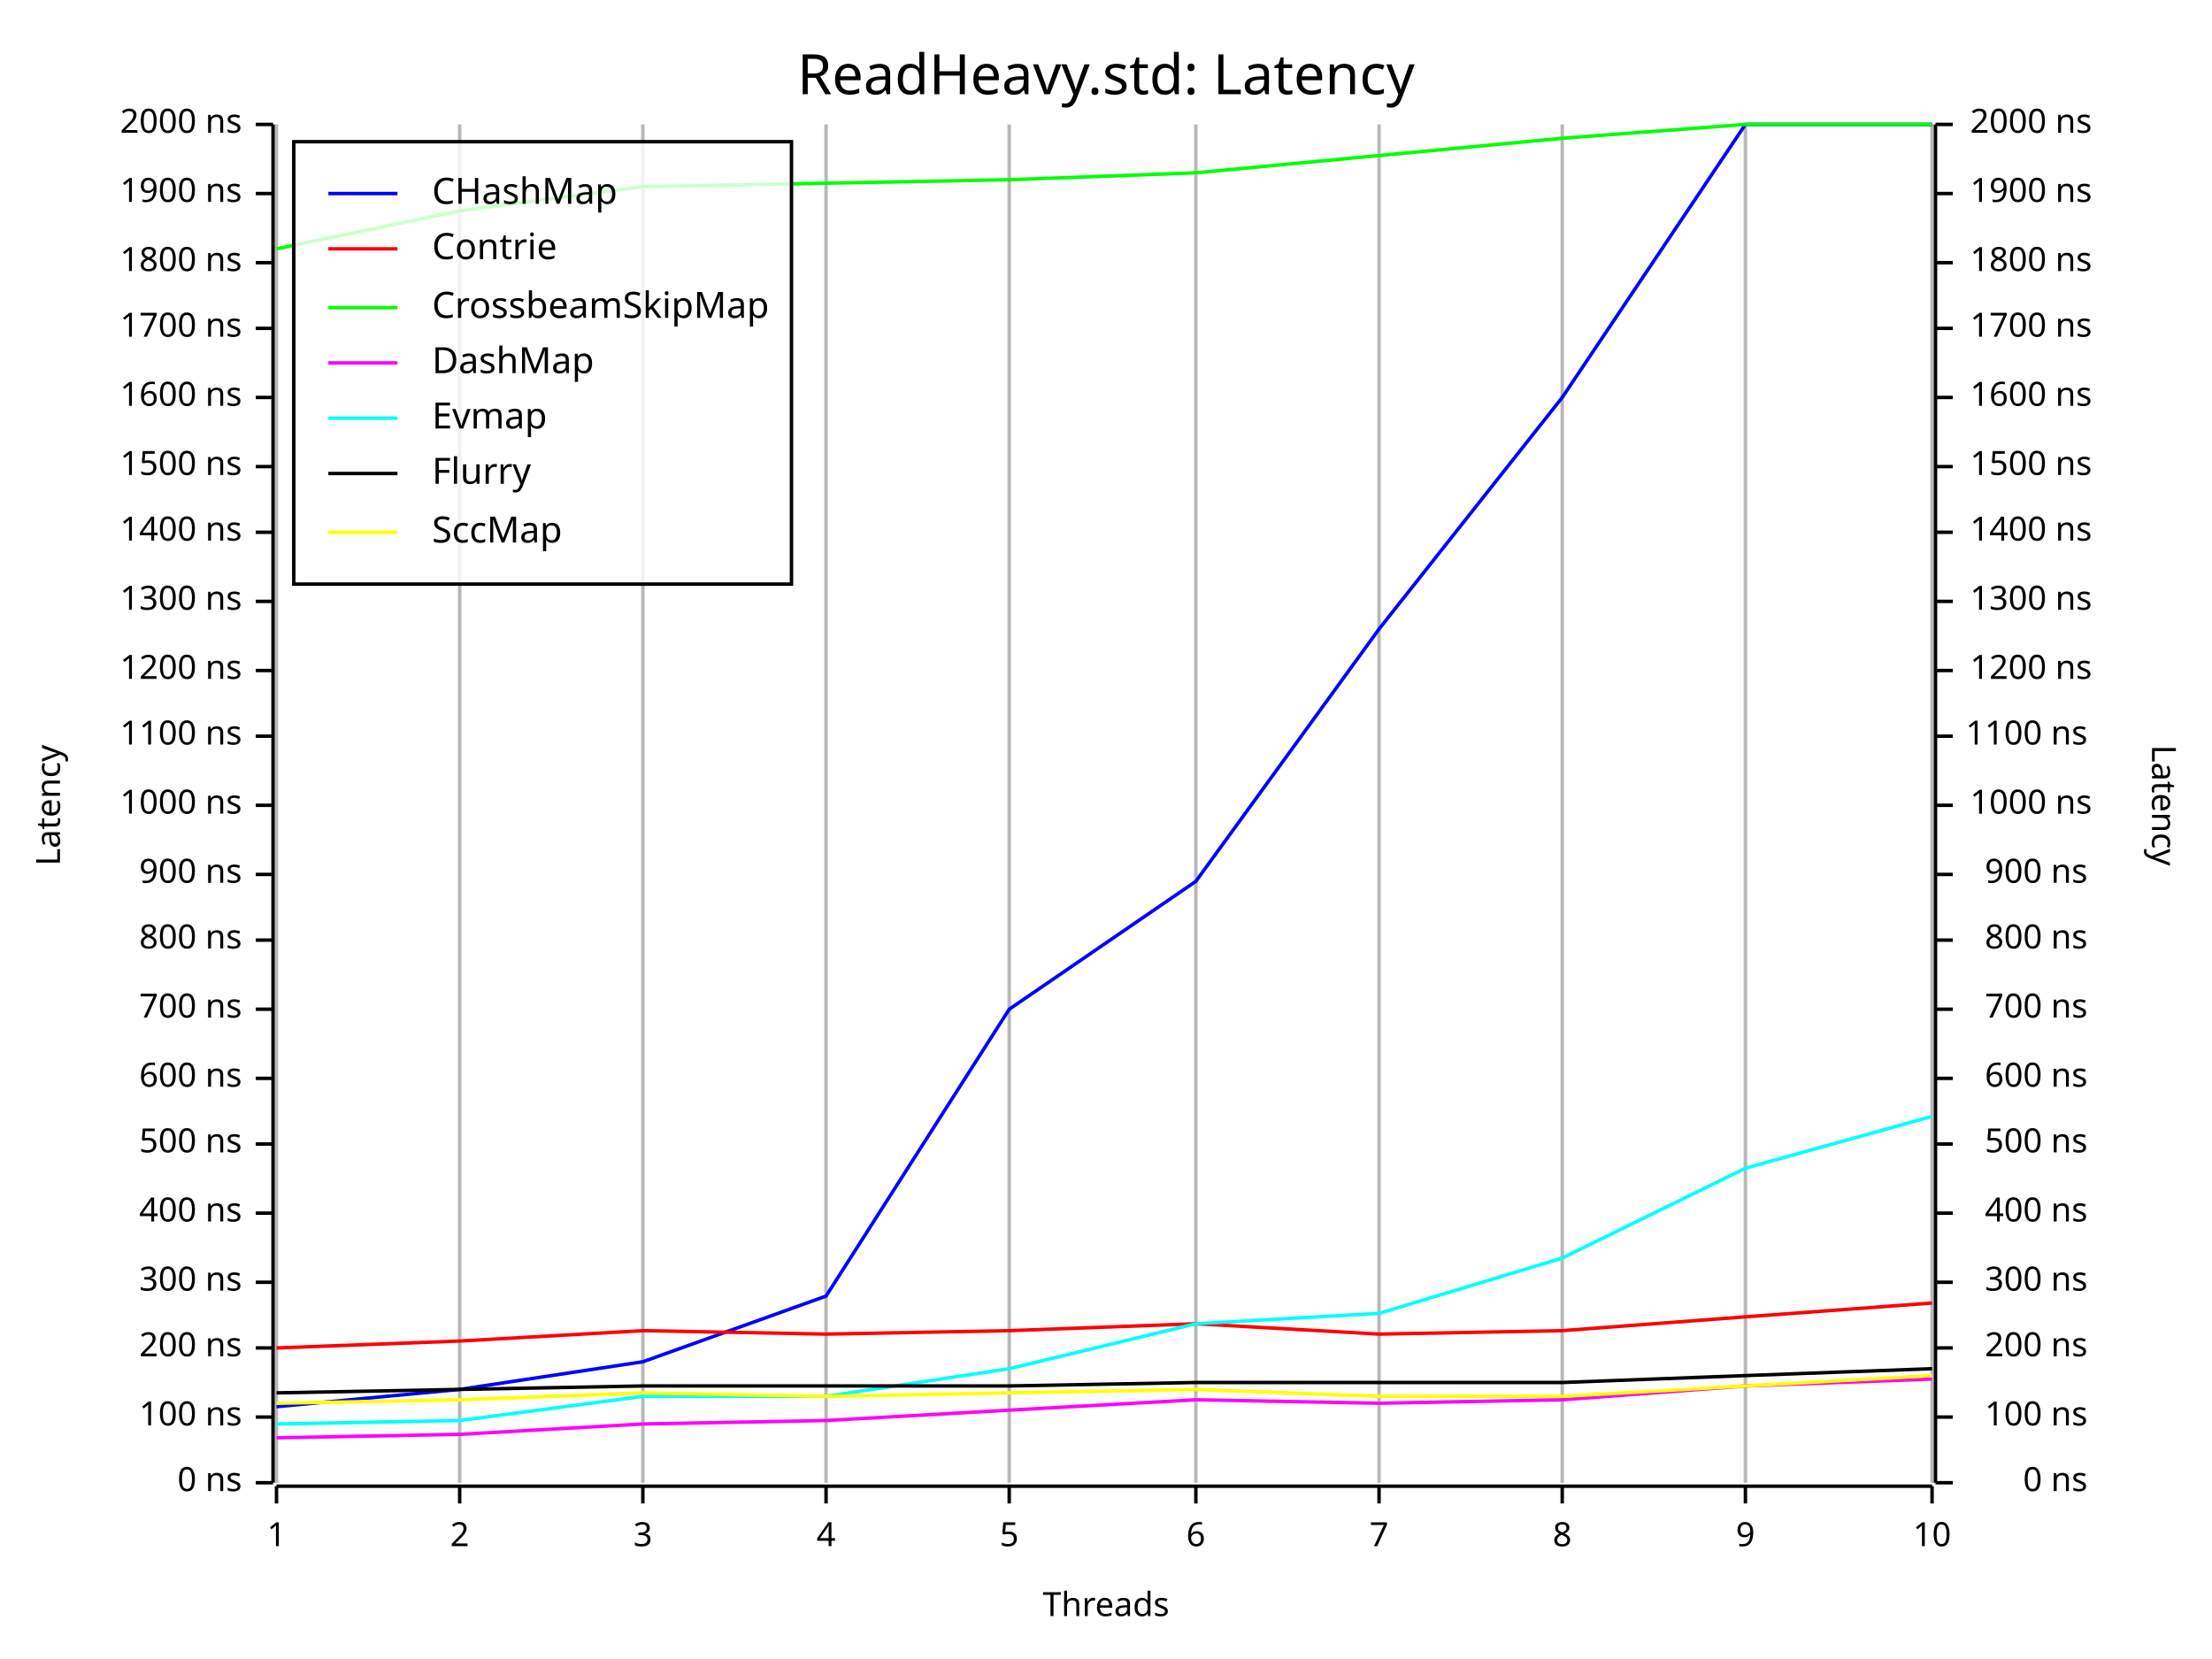
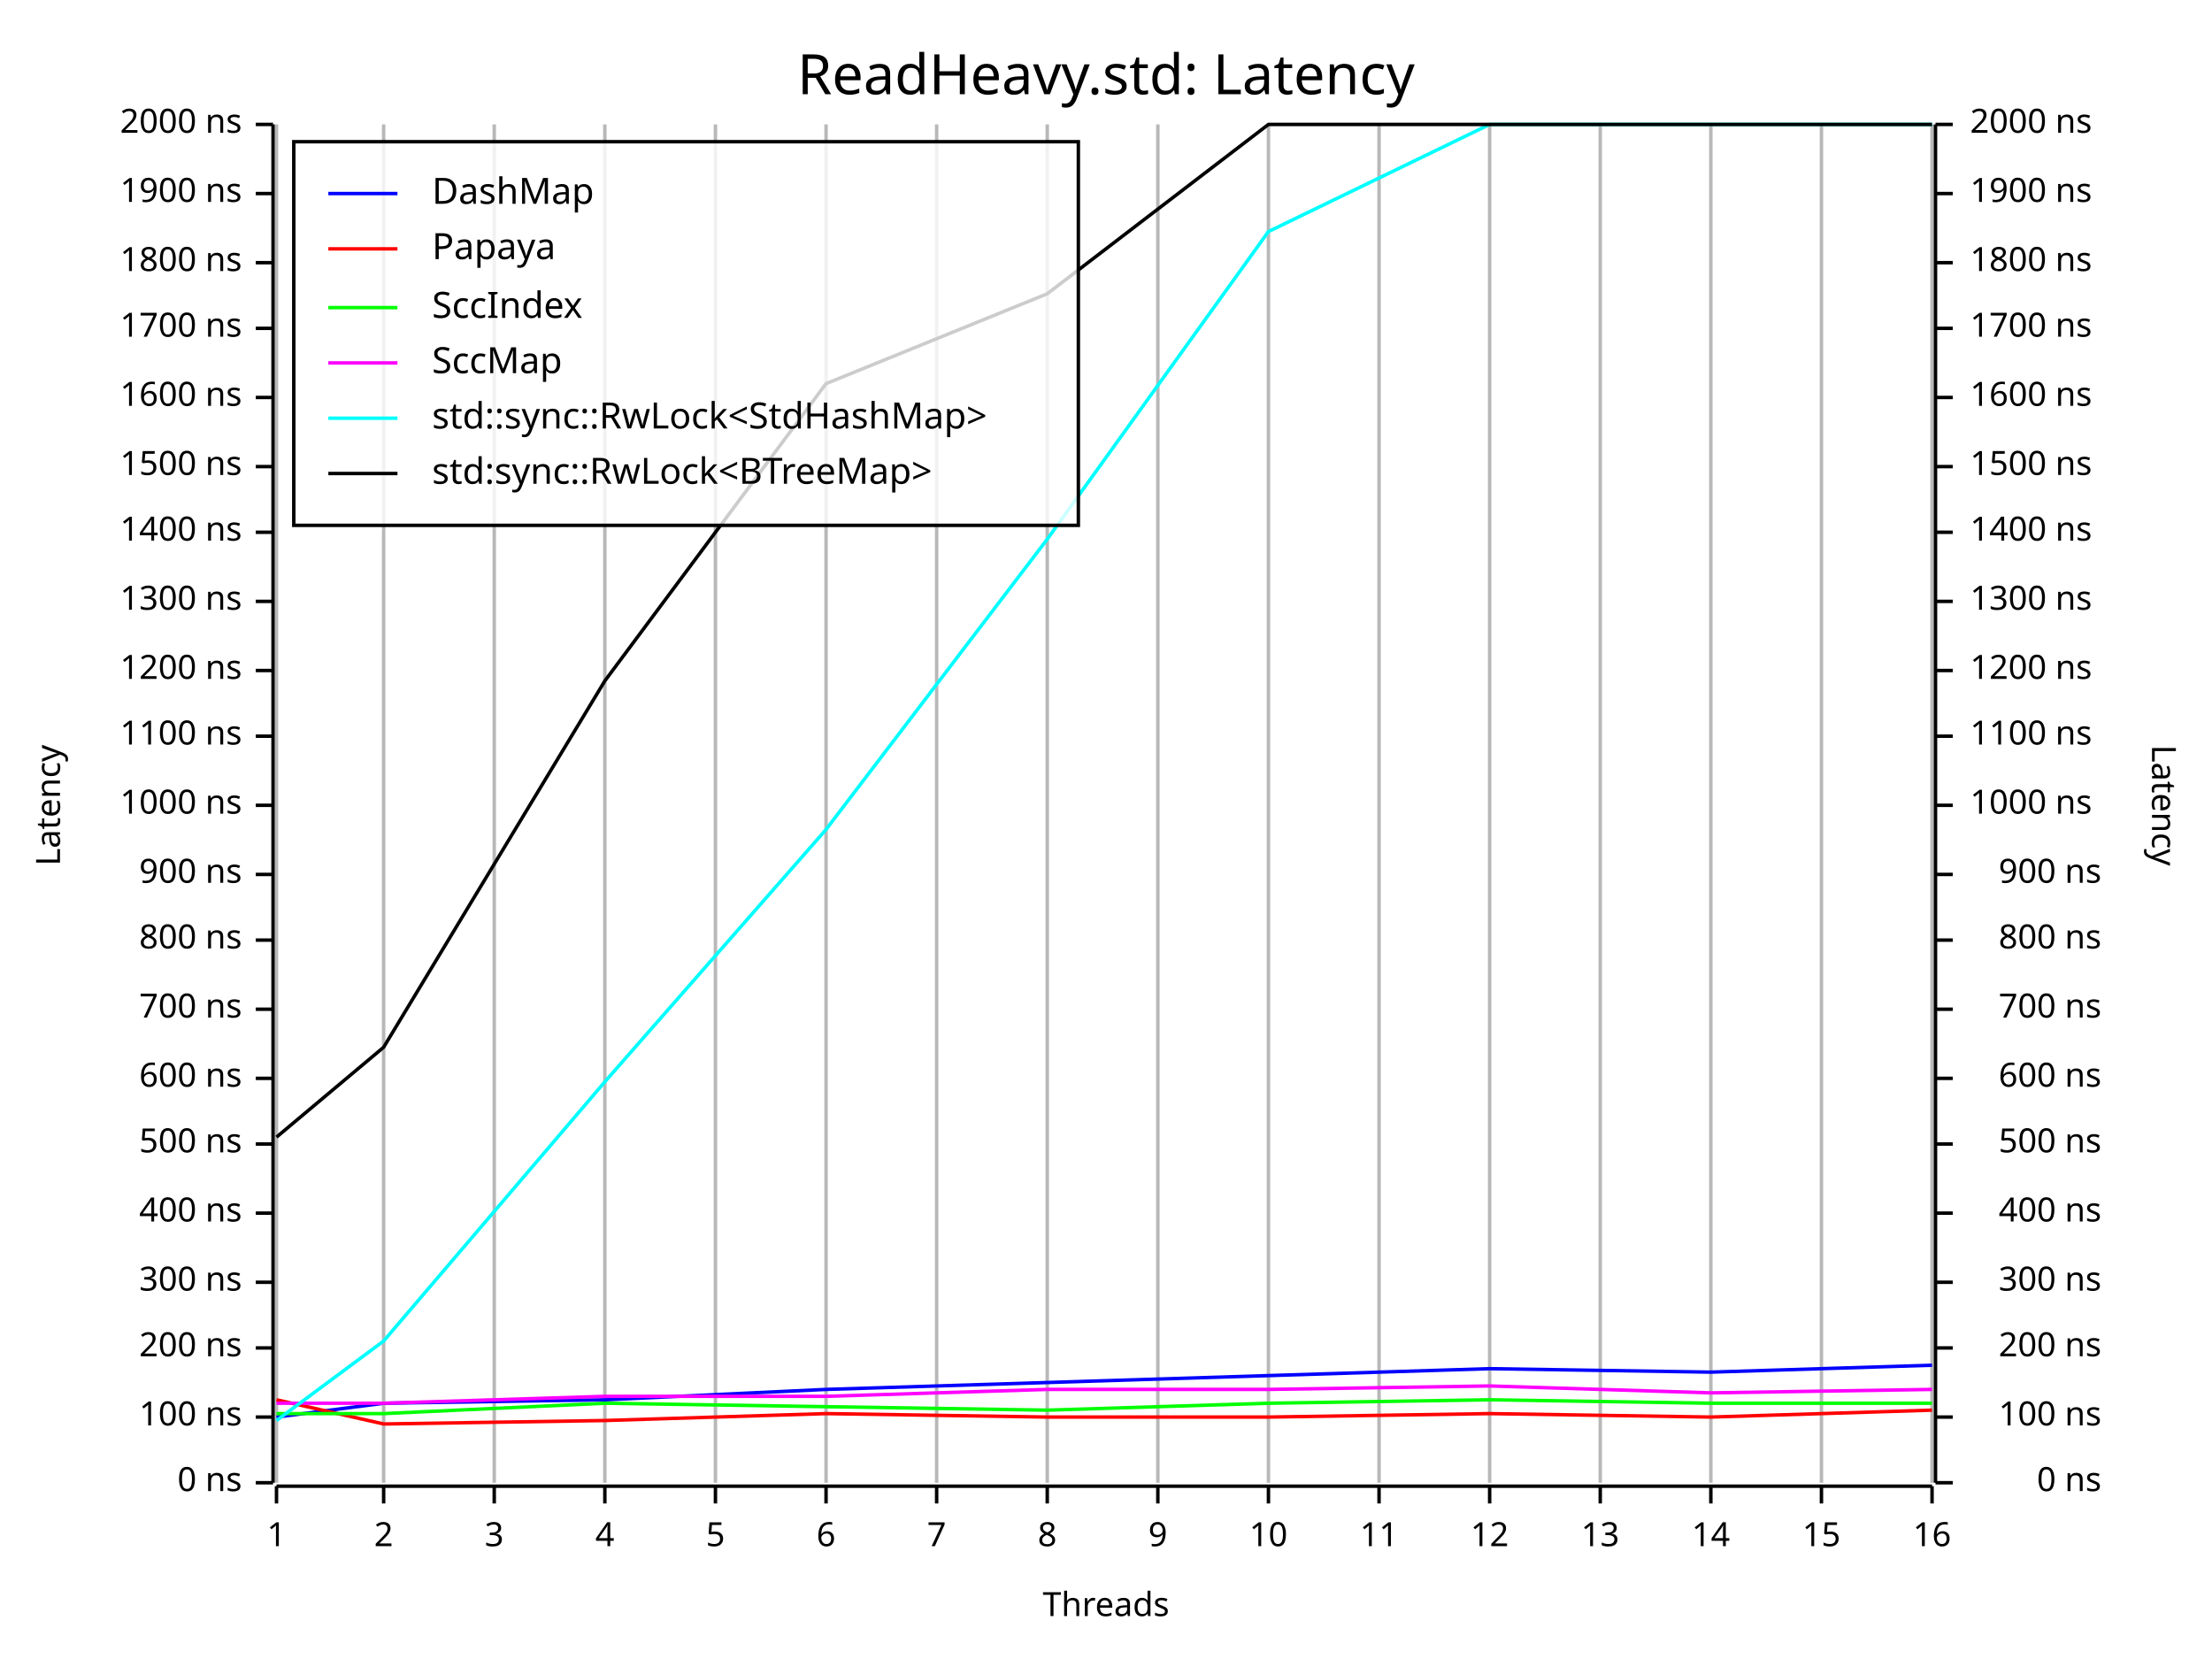
<svg xmlns="http://www.w3.org/2000/svg" width="640" height="480" viewBox="0 0 640 480">
  <rect x="0" y="0" width="640" height="480" opacity="1" fill="#FFFFFF" stroke="none" />
  <text x="320" y="15" dy="0.76em" text-anchor="middle" font-family="Fira Code" font-size="16.129" opacity="1" fill="#000000">
ReadHeavy.std: Latency
</text>
  <line opacity="0.1" stroke="#000000" stroke-width="1" x1="80" y1="429" x2="80" y2="36" />
-   <line opacity="0.1" stroke="#000000" stroke-width="1" x1="133" y1="429" x2="133" y2="36" />
-   <line opacity="0.1" stroke="#000000" stroke-width="1" x1="186" y1="429" x2="186" y2="36" />
+   <line opacity="0.1" stroke="#000000" stroke-width="1" x1="111" y1="429" x2="111" y2="36" />
+   <line opacity="0.1" stroke="#000000" stroke-width="1" x1="143" y1="429" x2="143" y2="36" />
+   <line opacity="0.1" stroke="#000000" stroke-width="1" x1="175" y1="429" x2="175" y2="36" />
+   <line opacity="0.1" stroke="#000000" stroke-width="1" x1="207" y1="429" x2="207" y2="36" />
  <line opacity="0.1" stroke="#000000" stroke-width="1" x1="239" y1="429" x2="239" y2="36" />
-   <line opacity="0.1" stroke="#000000" stroke-width="1" x1="292" y1="429" x2="292" y2="36" />
-   <line opacity="0.1" stroke="#000000" stroke-width="1" x1="346" y1="429" x2="346" y2="36" />
+   <line opacity="0.1" stroke="#000000" stroke-width="1" x1="271" y1="429" x2="271" y2="36" />
+   <line opacity="0.1" stroke="#000000" stroke-width="1" x1="303" y1="429" x2="303" y2="36" />
+   <line opacity="0.1" stroke="#000000" stroke-width="1" x1="335" y1="429" x2="335" y2="36" />
+   <line opacity="0.1" stroke="#000000" stroke-width="1" x1="367" y1="429" x2="367" y2="36" />
  <line opacity="0.1" stroke="#000000" stroke-width="1" x1="399" y1="429" x2="399" y2="36" />
-   <line opacity="0.1" stroke="#000000" stroke-width="1" x1="452" y1="429" x2="452" y2="36" />
-   <line opacity="0.1" stroke="#000000" stroke-width="1" x1="505" y1="429" x2="505" y2="36" />
+   <line opacity="0.1" stroke="#000000" stroke-width="1" x1="431" y1="429" x2="431" y2="36" />
+   <line opacity="0.1" stroke="#000000" stroke-width="1" x1="463" y1="429" x2="463" y2="36" />
+   <line opacity="0.1" stroke="#000000" stroke-width="1" x1="495" y1="429" x2="495" y2="36" />
+   <line opacity="0.1" stroke="#000000" stroke-width="1" x1="527" y1="429" x2="527" y2="36" />
  <line opacity="0.1" stroke="#000000" stroke-width="1" x1="559" y1="429" x2="559" y2="36" />
  <text x="10" y="233" dy="0.76em" text-anchor="middle" font-family="sans-serif" font-size="9.677" opacity="1" fill="#000000" transform="rotate(270, 10, 233)">
Latency
</text>
  <text x="320" y="470" dy="-0.5ex" text-anchor="middle" font-family="sans-serif" font-size="9.677" opacity="1" fill="#000000">
Threads
</text>
  <text x="630" y="233" dy="0.76em" text-anchor="middle" font-family="sans-serif" font-size="9.677" opacity="1" fill="#000000" transform="rotate(90, 630, 233)">
Latency
</text>
  <line opacity="0.2" stroke="#000000" stroke-width="1" x1="80" y1="429" x2="80" y2="36" />
-   <line opacity="0.2" stroke="#000000" stroke-width="1" x1="133" y1="429" x2="133" y2="36" />
-   <line opacity="0.2" stroke="#000000" stroke-width="1" x1="186" y1="429" x2="186" y2="36" />
+   <line opacity="0.2" stroke="#000000" stroke-width="1" x1="111" y1="429" x2="111" y2="36" />
+   <line opacity="0.2" stroke="#000000" stroke-width="1" x1="143" y1="429" x2="143" y2="36" />
+   <line opacity="0.2" stroke="#000000" stroke-width="1" x1="175" y1="429" x2="175" y2="36" />
+   <line opacity="0.2" stroke="#000000" stroke-width="1" x1="207" y1="429" x2="207" y2="36" />
  <line opacity="0.2" stroke="#000000" stroke-width="1" x1="239" y1="429" x2="239" y2="36" />
-   <line opacity="0.2" stroke="#000000" stroke-width="1" x1="292" y1="429" x2="292" y2="36" />
-   <line opacity="0.2" stroke="#000000" stroke-width="1" x1="346" y1="429" x2="346" y2="36" />
+   <line opacity="0.2" stroke="#000000" stroke-width="1" x1="271" y1="429" x2="271" y2="36" />
+   <line opacity="0.2" stroke="#000000" stroke-width="1" x1="303" y1="429" x2="303" y2="36" />
+   <line opacity="0.2" stroke="#000000" stroke-width="1" x1="335" y1="429" x2="335" y2="36" />
+   <line opacity="0.2" stroke="#000000" stroke-width="1" x1="367" y1="429" x2="367" y2="36" />
  <line opacity="0.2" stroke="#000000" stroke-width="1" x1="399" y1="429" x2="399" y2="36" />
-   <line opacity="0.2" stroke="#000000" stroke-width="1" x1="452" y1="429" x2="452" y2="36" />
-   <line opacity="0.2" stroke="#000000" stroke-width="1" x1="505" y1="429" x2="505" y2="36" />
+   <line opacity="0.2" stroke="#000000" stroke-width="1" x1="431" y1="429" x2="431" y2="36" />
+   <line opacity="0.2" stroke="#000000" stroke-width="1" x1="463" y1="429" x2="463" y2="36" />
+   <line opacity="0.2" stroke="#000000" stroke-width="1" x1="495" y1="429" x2="495" y2="36" />
+   <line opacity="0.2" stroke="#000000" stroke-width="1" x1="527" y1="429" x2="527" y2="36" />
  <line opacity="0.2" stroke="#000000" stroke-width="1" x1="559" y1="429" x2="559" y2="36" />
  <polyline fill="none" opacity="1" stroke="#000000" stroke-width="1" points="79,36 79,429 " />
  <text x="70" y="429" dy="0.5ex" text-anchor="end" font-family="sans-serif" font-size="9.677" opacity="1" fill="#000000">
0 ns
</text>
  <polyline fill="none" opacity="1" stroke="#000000" stroke-width="1" points="74,429 79,429 " />
  <text x="70" y="410" dy="0.5ex" text-anchor="end" font-family="sans-serif" font-size="9.677" opacity="1" fill="#000000">
100 ns
</text>
  <polyline fill="none" opacity="1" stroke="#000000" stroke-width="1" points="74,410 79,410 " />
  <text x="70" y="390" dy="0.5ex" text-anchor="end" font-family="sans-serif" font-size="9.677" opacity="1" fill="#000000">
200 ns
</text>
  <polyline fill="none" opacity="1" stroke="#000000" stroke-width="1" points="74,390 79,390 " />
  <text x="70" y="371" dy="0.5ex" text-anchor="end" font-family="sans-serif" font-size="9.677" opacity="1" fill="#000000">
300 ns
</text>
  <polyline fill="none" opacity="1" stroke="#000000" stroke-width="1" points="74,371 79,371 " />
  <text x="70" y="351" dy="0.5ex" text-anchor="end" font-family="sans-serif" font-size="9.677" opacity="1" fill="#000000">
400 ns
</text>
  <polyline fill="none" opacity="1" stroke="#000000" stroke-width="1" points="74,351 79,351 " />
  <text x="70" y="331" dy="0.5ex" text-anchor="end" font-family="sans-serif" font-size="9.677" opacity="1" fill="#000000">
500 ns
</text>
  <polyline fill="none" opacity="1" stroke="#000000" stroke-width="1" points="74,331 79,331 " />
  <text x="70" y="312" dy="0.5ex" text-anchor="end" font-family="sans-serif" font-size="9.677" opacity="1" fill="#000000">
600 ns
</text>
  <polyline fill="none" opacity="1" stroke="#000000" stroke-width="1" points="74,312 79,312 " />
  <text x="70" y="292" dy="0.5ex" text-anchor="end" font-family="sans-serif" font-size="9.677" opacity="1" fill="#000000">
700 ns
</text>
  <polyline fill="none" opacity="1" stroke="#000000" stroke-width="1" points="74,292 79,292 " />
  <text x="70" y="272" dy="0.5ex" text-anchor="end" font-family="sans-serif" font-size="9.677" opacity="1" fill="#000000">
800 ns
</text>
  <polyline fill="none" opacity="1" stroke="#000000" stroke-width="1" points="74,272 79,272 " />
  <text x="70" y="253" dy="0.5ex" text-anchor="end" font-family="sans-serif" font-size="9.677" opacity="1" fill="#000000">
900 ns
</text>
  <polyline fill="none" opacity="1" stroke="#000000" stroke-width="1" points="74,253 79,253 " />
  <text x="70" y="233" dy="0.5ex" text-anchor="end" font-family="sans-serif" font-size="9.677" opacity="1" fill="#000000">
1000 ns
</text>
  <polyline fill="none" opacity="1" stroke="#000000" stroke-width="1" points="74,233 79,233 " />
  <text x="70" y="213" dy="0.5ex" text-anchor="end" font-family="sans-serif" font-size="9.677" opacity="1" fill="#000000">
1100 ns
</text>
  <polyline fill="none" opacity="1" stroke="#000000" stroke-width="1" points="74,213 79,213 " />
  <text x="70" y="194" dy="0.5ex" text-anchor="end" font-family="sans-serif" font-size="9.677" opacity="1" fill="#000000">
1200 ns
</text>
  <polyline fill="none" opacity="1" stroke="#000000" stroke-width="1" points="74,194 79,194 " />
  <text x="70" y="174" dy="0.5ex" text-anchor="end" font-family="sans-serif" font-size="9.677" opacity="1" fill="#000000">
1300 ns
</text>
  <polyline fill="none" opacity="1" stroke="#000000" stroke-width="1" points="74,174 79,174 " />
  <text x="70" y="154" dy="0.5ex" text-anchor="end" font-family="sans-serif" font-size="9.677" opacity="1" fill="#000000">
1400 ns
</text>
  <polyline fill="none" opacity="1" stroke="#000000" stroke-width="1" points="74,154 79,154 " />
  <text x="70" y="135" dy="0.5ex" text-anchor="end" font-family="sans-serif" font-size="9.677" opacity="1" fill="#000000">
1500 ns
</text>
  <polyline fill="none" opacity="1" stroke="#000000" stroke-width="1" points="74,135 79,135 " />
  <text x="70" y="115" dy="0.5ex" text-anchor="end" font-family="sans-serif" font-size="9.677" opacity="1" fill="#000000">
1600 ns
</text>
  <polyline fill="none" opacity="1" stroke="#000000" stroke-width="1" points="74,115 79,115 " />
  <text x="70" y="95" dy="0.5ex" text-anchor="end" font-family="sans-serif" font-size="9.677" opacity="1" fill="#000000">
1700 ns
</text>
  <polyline fill="none" opacity="1" stroke="#000000" stroke-width="1" points="74,95 79,95 " />
  <text x="70" y="76" dy="0.5ex" text-anchor="end" font-family="sans-serif" font-size="9.677" opacity="1" fill="#000000">
1800 ns
</text>
  <polyline fill="none" opacity="1" stroke="#000000" stroke-width="1" points="74,76 79,76 " />
  <text x="70" y="56" dy="0.5ex" text-anchor="end" font-family="sans-serif" font-size="9.677" opacity="1" fill="#000000">
1900 ns
</text>
  <polyline fill="none" opacity="1" stroke="#000000" stroke-width="1" points="74,56 79,56 " />
  <text x="70" y="36" dy="0.5ex" text-anchor="end" font-family="sans-serif" font-size="9.677" opacity="1" fill="#000000">
2000 ns
</text>
  <polyline fill="none" opacity="1" stroke="#000000" stroke-width="1" points="74,36 79,36 " />
  <polyline fill="none" opacity="1" stroke="#000000" stroke-width="1" points="80,430 559,430 " />
  <text x="80" y="440" dy="0.76em" text-anchor="middle" font-family="sans-serif" font-size="9.677" opacity="1" fill="#000000">
1
</text>
  <polyline fill="none" opacity="1" stroke="#000000" stroke-width="1" points="80,430 80,435 " />
-   <text x="133" y="440" dy="0.76em" text-anchor="middle" font-family="sans-serif" font-size="9.677" opacity="1" fill="#000000">
+   <text x="111" y="440" dy="0.76em" text-anchor="middle" font-family="sans-serif" font-size="9.677" opacity="1" fill="#000000">
2
</text>
-   <polyline fill="none" opacity="1" stroke="#000000" stroke-width="1" points="133,430 133,435 " />
-   <text x="186" y="440" dy="0.76em" text-anchor="middle" font-family="sans-serif" font-size="9.677" opacity="1" fill="#000000">
+   <polyline fill="none" opacity="1" stroke="#000000" stroke-width="1" points="111,430 111,435 " />
+   <text x="143" y="440" dy="0.76em" text-anchor="middle" font-family="sans-serif" font-size="9.677" opacity="1" fill="#000000">
3
</text>
-   <polyline fill="none" opacity="1" stroke="#000000" stroke-width="1" points="186,430 186,435 " />
+   <polyline fill="none" opacity="1" stroke="#000000" stroke-width="1" points="143,430 143,435 " />
+   <text x="175" y="440" dy="0.76em" text-anchor="middle" font-family="sans-serif" font-size="9.677" opacity="1" fill="#000000">
+ 4
+ </text>
+   <polyline fill="none" opacity="1" stroke="#000000" stroke-width="1" points="175,430 175,435 " />
+   <text x="207" y="440" dy="0.76em" text-anchor="middle" font-family="sans-serif" font-size="9.677" opacity="1" fill="#000000">
+ 5
+ </text>
+   <polyline fill="none" opacity="1" stroke="#000000" stroke-width="1" points="207,430 207,435 " />
  <text x="239" y="440" dy="0.76em" text-anchor="middle" font-family="sans-serif" font-size="9.677" opacity="1" fill="#000000">
- 4
+ 6
</text>
  <polyline fill="none" opacity="1" stroke="#000000" stroke-width="1" points="239,430 239,435 " />
-   <text x="292" y="440" dy="0.76em" text-anchor="middle" font-family="sans-serif" font-size="9.677" opacity="1" fill="#000000">
- 5
- </text>
-   <polyline fill="none" opacity="1" stroke="#000000" stroke-width="1" points="292,430 292,435 " />
-   <text x="346" y="440" dy="0.76em" text-anchor="middle" font-family="sans-serif" font-size="9.677" opacity="1" fill="#000000">
- 6
- </text>
-   <polyline fill="none" opacity="1" stroke="#000000" stroke-width="1" points="346,430 346,435 " />
+   <text x="271" y="440" dy="0.76em" text-anchor="middle" font-family="sans-serif" font-size="9.677" opacity="1" fill="#000000">
+ 7
+ </text>
+   <polyline fill="none" opacity="1" stroke="#000000" stroke-width="1" points="271,430 271,435 " />
+   <text x="303" y="440" dy="0.76em" text-anchor="middle" font-family="sans-serif" font-size="9.677" opacity="1" fill="#000000">
+ 8
+ </text>
+   <polyline fill="none" opacity="1" stroke="#000000" stroke-width="1" points="303,430 303,435 " />
+   <text x="335" y="440" dy="0.76em" text-anchor="middle" font-family="sans-serif" font-size="9.677" opacity="1" fill="#000000">
+ 9
+ </text>
+   <polyline fill="none" opacity="1" stroke="#000000" stroke-width="1" points="335,430 335,435 " />
+   <text x="367" y="440" dy="0.76em" text-anchor="middle" font-family="sans-serif" font-size="9.677" opacity="1" fill="#000000">
+ 10
+ </text>
+   <polyline fill="none" opacity="1" stroke="#000000" stroke-width="1" points="367,430 367,435 " />
  <text x="399" y="440" dy="0.76em" text-anchor="middle" font-family="sans-serif" font-size="9.677" opacity="1" fill="#000000">
- 7
+ 11
</text>
  <polyline fill="none" opacity="1" stroke="#000000" stroke-width="1" points="399,430 399,435 " />
-   <text x="452" y="440" dy="0.76em" text-anchor="middle" font-family="sans-serif" font-size="9.677" opacity="1" fill="#000000">
- 8
- </text>
-   <polyline fill="none" opacity="1" stroke="#000000" stroke-width="1" points="452,430 452,435 " />
-   <text x="505" y="440" dy="0.76em" text-anchor="middle" font-family="sans-serif" font-size="9.677" opacity="1" fill="#000000">
- 9
- </text>
-   <polyline fill="none" opacity="1" stroke="#000000" stroke-width="1" points="505,430 505,435 " />
+   <text x="431" y="440" dy="0.76em" text-anchor="middle" font-family="sans-serif" font-size="9.677" opacity="1" fill="#000000">
+ 12
+ </text>
+   <polyline fill="none" opacity="1" stroke="#000000" stroke-width="1" points="431,430 431,435 " />
+   <text x="463" y="440" dy="0.76em" text-anchor="middle" font-family="sans-serif" font-size="9.677" opacity="1" fill="#000000">
+ 13
+ </text>
+   <polyline fill="none" opacity="1" stroke="#000000" stroke-width="1" points="463,430 463,435 " />
+   <text x="495" y="440" dy="0.76em" text-anchor="middle" font-family="sans-serif" font-size="9.677" opacity="1" fill="#000000">
+ 14
+ </text>
+   <polyline fill="none" opacity="1" stroke="#000000" stroke-width="1" points="495,430 495,435 " />
+   <text x="527" y="440" dy="0.76em" text-anchor="middle" font-family="sans-serif" font-size="9.677" opacity="1" fill="#000000">
+ 15
+ </text>
+   <polyline fill="none" opacity="1" stroke="#000000" stroke-width="1" points="527,430 527,435 " />
  <text x="559" y="440" dy="0.76em" text-anchor="middle" font-family="sans-serif" font-size="9.677" opacity="1" fill="#000000">
- 10
+ 16
</text>
  <polyline fill="none" opacity="1" stroke="#000000" stroke-width="1" points="559,430 559,435 " />
  <polyline fill="none" opacity="1" stroke="#000000" stroke-width="1" points="560,36 560,429 " />
-   <text x="604" y="429" dy="0.5ex" text-anchor="end" font-family="sans-serif" font-size="9.677" opacity="1" fill="#000000">
+   <text x="608" y="429" dy="0.5ex" text-anchor="end" font-family="sans-serif" font-size="9.677" opacity="1" fill="#000000">
0 ns
</text>
  <polyline fill="none" opacity="1" stroke="#000000" stroke-width="1" points="560,429 565,429 " />
-   <text x="604" y="410" dy="0.5ex" text-anchor="end" font-family="sans-serif" font-size="9.677" opacity="1" fill="#000000">
+   <text x="608" y="410" dy="0.5ex" text-anchor="end" font-family="sans-serif" font-size="9.677" opacity="1" fill="#000000">
100 ns
</text>
  <polyline fill="none" opacity="1" stroke="#000000" stroke-width="1" points="560,410 565,410 " />
-   <text x="604" y="390" dy="0.5ex" text-anchor="end" font-family="sans-serif" font-size="9.677" opacity="1" fill="#000000">
+   <text x="608" y="390" dy="0.5ex" text-anchor="end" font-family="sans-serif" font-size="9.677" opacity="1" fill="#000000">
200 ns
</text>
  <polyline fill="none" opacity="1" stroke="#000000" stroke-width="1" points="560,390 565,390 " />
-   <text x="604" y="371" dy="0.5ex" text-anchor="end" font-family="sans-serif" font-size="9.677" opacity="1" fill="#000000">
+   <text x="608" y="371" dy="0.5ex" text-anchor="end" font-family="sans-serif" font-size="9.677" opacity="1" fill="#000000">
300 ns
</text>
  <polyline fill="none" opacity="1" stroke="#000000" stroke-width="1" points="560,371 565,371 " />
-   <text x="604" y="351" dy="0.5ex" text-anchor="end" font-family="sans-serif" font-size="9.677" opacity="1" fill="#000000">
+   <text x="608" y="351" dy="0.5ex" text-anchor="end" font-family="sans-serif" font-size="9.677" opacity="1" fill="#000000">
400 ns
</text>
  <polyline fill="none" opacity="1" stroke="#000000" stroke-width="1" points="560,351 565,351 " />
-   <text x="604" y="331" dy="0.5ex" text-anchor="end" font-family="sans-serif" font-size="9.677" opacity="1" fill="#000000">
+   <text x="608" y="331" dy="0.5ex" text-anchor="end" font-family="sans-serif" font-size="9.677" opacity="1" fill="#000000">
500 ns
</text>
  <polyline fill="none" opacity="1" stroke="#000000" stroke-width="1" points="560,331 565,331 " />
-   <text x="604" y="312" dy="0.5ex" text-anchor="end" font-family="sans-serif" font-size="9.677" opacity="1" fill="#000000">
+   <text x="608" y="312" dy="0.5ex" text-anchor="end" font-family="sans-serif" font-size="9.677" opacity="1" fill="#000000">
600 ns
</text>
  <polyline fill="none" opacity="1" stroke="#000000" stroke-width="1" points="560,312 565,312 " />
-   <text x="604" y="292" dy="0.5ex" text-anchor="end" font-family="sans-serif" font-size="9.677" opacity="1" fill="#000000">
+   <text x="608" y="292" dy="0.5ex" text-anchor="end" font-family="sans-serif" font-size="9.677" opacity="1" fill="#000000">
700 ns
</text>
  <polyline fill="none" opacity="1" stroke="#000000" stroke-width="1" points="560,292 565,292 " />
-   <text x="604" y="272" dy="0.5ex" text-anchor="end" font-family="sans-serif" font-size="9.677" opacity="1" fill="#000000">
+   <text x="608" y="272" dy="0.5ex" text-anchor="end" font-family="sans-serif" font-size="9.677" opacity="1" fill="#000000">
800 ns
</text>
  <polyline fill="none" opacity="1" stroke="#000000" stroke-width="1" points="560,272 565,272 " />
-   <text x="604" y="253" dy="0.5ex" text-anchor="end" font-family="sans-serif" font-size="9.677" opacity="1" fill="#000000">
+   <text x="608" y="253" dy="0.5ex" text-anchor="end" font-family="sans-serif" font-size="9.677" opacity="1" fill="#000000">
900 ns
</text>
  <polyline fill="none" opacity="1" stroke="#000000" stroke-width="1" points="560,253 565,253 " />
  <text x="570" y="233" dy="0.5ex" text-anchor="start" font-family="sans-serif" font-size="9.677" opacity="1" fill="#000000">
1000 ns
</text>
  <polyline fill="none" opacity="1" stroke="#000000" stroke-width="1" points="560,233 565,233 " />
-   <text x="604" y="213" dy="0.5ex" text-anchor="end" font-family="sans-serif" font-size="9.677" opacity="1" fill="#000000">
+   <text x="570" y="213" dy="0.5ex" text-anchor="start" font-family="sans-serif" font-size="9.677" opacity="1" fill="#000000">
1100 ns
</text>
  <polyline fill="none" opacity="1" stroke="#000000" stroke-width="1" points="560,213 565,213 " />
  <text x="570" y="194" dy="0.5ex" text-anchor="start" font-family="sans-serif" font-size="9.677" opacity="1" fill="#000000">
1200 ns
</text>
  <polyline fill="none" opacity="1" stroke="#000000" stroke-width="1" points="560,194 565,194 " />
  <text x="570" y="174" dy="0.5ex" text-anchor="start" font-family="sans-serif" font-size="9.677" opacity="1" fill="#000000">
1300 ns
</text>
  <polyline fill="none" opacity="1" stroke="#000000" stroke-width="1" points="560,174 565,174 " />
  <text x="570" y="154" dy="0.5ex" text-anchor="start" font-family="sans-serif" font-size="9.677" opacity="1" fill="#000000">
1400 ns
</text>
  <polyline fill="none" opacity="1" stroke="#000000" stroke-width="1" points="560,154 565,154 " />
  <text x="570" y="135" dy="0.5ex" text-anchor="start" font-family="sans-serif" font-size="9.677" opacity="1" fill="#000000">
1500 ns
</text>
  <polyline fill="none" opacity="1" stroke="#000000" stroke-width="1" points="560,135 565,135 " />
  <text x="570" y="115" dy="0.5ex" text-anchor="start" font-family="sans-serif" font-size="9.677" opacity="1" fill="#000000">
1600 ns
</text>
  <polyline fill="none" opacity="1" stroke="#000000" stroke-width="1" points="560,115 565,115 " />
  <text x="570" y="95" dy="0.5ex" text-anchor="start" font-family="sans-serif" font-size="9.677" opacity="1" fill="#000000">
1700 ns
</text>
  <polyline fill="none" opacity="1" stroke="#000000" stroke-width="1" points="560,95 565,95 " />
  <text x="570" y="76" dy="0.5ex" text-anchor="start" font-family="sans-serif" font-size="9.677" opacity="1" fill="#000000">
1800 ns
</text>
  <polyline fill="none" opacity="1" stroke="#000000" stroke-width="1" points="560,76 565,76 " />
  <text x="570" y="56" dy="0.5ex" text-anchor="start" font-family="sans-serif" font-size="9.677" opacity="1" fill="#000000">
1900 ns
</text>
  <polyline fill="none" opacity="1" stroke="#000000" stroke-width="1" points="560,56 565,56 " />
  <text x="570" y="36" dy="0.5ex" text-anchor="start" font-family="sans-serif" font-size="9.677" opacity="1" fill="#000000">
2000 ns
</text>
  <polyline fill="none" opacity="1" stroke="#000000" stroke-width="1" points="560,36 565,36 " />
-   <polyline fill="none" opacity="1" stroke="#0000FF" stroke-width="1" points="80,407 133,402 186,394 239,375 292,292 346,255 399,182 452,115 505,36 559,36 " />
-   <polyline fill="none" opacity="1" stroke="#FF0000" stroke-width="1" points="80,390 133,388 186,385 239,386 292,385 346,383 399,386 452,385 505,381 559,377 " />
-   <polyline fill="none" opacity="1" stroke="#00FF00" stroke-width="1" points="80,72 133,61 186,54 239,53 292,52 346,50 399,45 452,40 505,36 559,36 " />
-   <polyline fill="none" opacity="1" stroke="#FF00FF" stroke-width="1" points="80,416 133,415 186,412 239,411 292,408 346,405 399,406 452,405 505,401 559,399 " />
-   <polyline fill="none" opacity="1" stroke="#00FFFF" stroke-width="1" points="80,412 133,411 186,404 239,404 292,396 346,383 399,380 452,364 505,338 559,323 " />
-   <polyline fill="none" opacity="1" stroke="#000000" stroke-width="1" points="80,403 133,402 186,401 239,401 292,401 346,400 399,400 452,400 505,398 559,396 " />
-   <polyline fill="none" opacity="1" stroke="#FFFF00" stroke-width="1" points="80,406 133,405 186,403 239,404 292,403 346,402 399,404 452,404 505,401 559,398 " />
-   <rect x="85" y="41" width="144" height="128" opacity="0.8" fill="#FFFFFF" stroke="none" />
-   <rect x="85" y="41" width="144" height="128" opacity="1" fill="none" stroke="#000000" />
+   <polyline fill="none" opacity="1" stroke="#0000FF" stroke-width="1" points="80,410 111,406 175,405 239,402 303,400 367,398 431,396 495,397 559,395 " />
+   <polyline fill="none" opacity="1" stroke="#FF0000" stroke-width="1" points="80,405 111,412 175,411 239,409 303,410 367,410 431,409 495,410 559,408 " />
+   <polyline fill="none" opacity="1" stroke="#00FF00" stroke-width="1" points="80,409 111,409 175,406 239,407 303,408 367,406 431,405 495,406 559,406 " />
+   <polyline fill="none" opacity="1" stroke="#FF00FF" stroke-width="1" points="80,406 111,406 175,404 239,404 303,402 367,402 431,401 495,403 559,402 " />
+   <polyline fill="none" opacity="1" stroke="#00FFFF" stroke-width="1" points="80,411 111,388 175,313 239,240 303,156 367,67 431,36 495,36 559,36 " />
+   <polyline fill="none" opacity="1" stroke="#000000" stroke-width="1" points="80,329 111,303 175,197 239,111 303,85 367,36 431,36 495,36 559,36 " />
+   <rect x="85" y="41" width="227" height="111" opacity="0.8" fill="#FFFFFF" stroke="none" />
+   <rect x="85" y="41" width="227" height="111" opacity="1" fill="none" stroke="#000000" />
  <text x="125" y="51" dy="0.76em" text-anchor="start" font-family="Fira Code" font-size="10.484" opacity="1" fill="#000000">
- CHashMap
+ DashMap
</text>
  <text x="125" y="67" dy="0.76em" text-anchor="start" font-family="Fira Code" font-size="10.484" opacity="1" fill="#000000">
- Contrie
+ Papaya
</text>
  <text x="125" y="84" dy="0.76em" text-anchor="start" font-family="Fira Code" font-size="10.484" opacity="1" fill="#000000">
- CrossbeamSkipMap
+ SccIndex
</text>
  <text x="125" y="100" dy="0.76em" text-anchor="start" font-family="Fira Code" font-size="10.484" opacity="1" fill="#000000">
- DashMap
+ SccMap
</text>
  <text x="125" y="116" dy="0.76em" text-anchor="start" font-family="Fira Code" font-size="10.484" opacity="1" fill="#000000">
- Evmap
+ std::sync::RwLock&lt;StdHashMap&gt;
</text>
  <text x="125" y="132" dy="0.76em" text-anchor="start" font-family="Fira Code" font-size="10.484" opacity="1" fill="#000000">
- Flurry
- </text>
-   <text x="125" y="149" dy="0.76em" text-anchor="start" font-family="Fira Code" font-size="10.484" opacity="1" fill="#000000">
- SccMap
+ std:sync::RwLock&lt;BTreeMap&gt;
</text>
  <polyline fill="none" opacity="1" stroke="#0000FF" stroke-width="1" points="95,56 115,56 " />
  <polyline fill="none" opacity="1" stroke="#FF0000" stroke-width="1" points="95,72 115,72 " />
  <polyline fill="none" opacity="1" stroke="#00FF00" stroke-width="1" points="95,89 115,89 " />
  <polyline fill="none" opacity="1" stroke="#FF00FF" stroke-width="1" points="95,105 115,105 " />
  <polyline fill="none" opacity="1" stroke="#00FFFF" stroke-width="1" points="95,121 115,121 " />
  <polyline fill="none" opacity="1" stroke="#000000" stroke-width="1" points="95,137 115,137 " />
-   <polyline fill="none" opacity="1" stroke="#FFFF00" stroke-width="1" points="95,154 115,154 " />
</svg>
